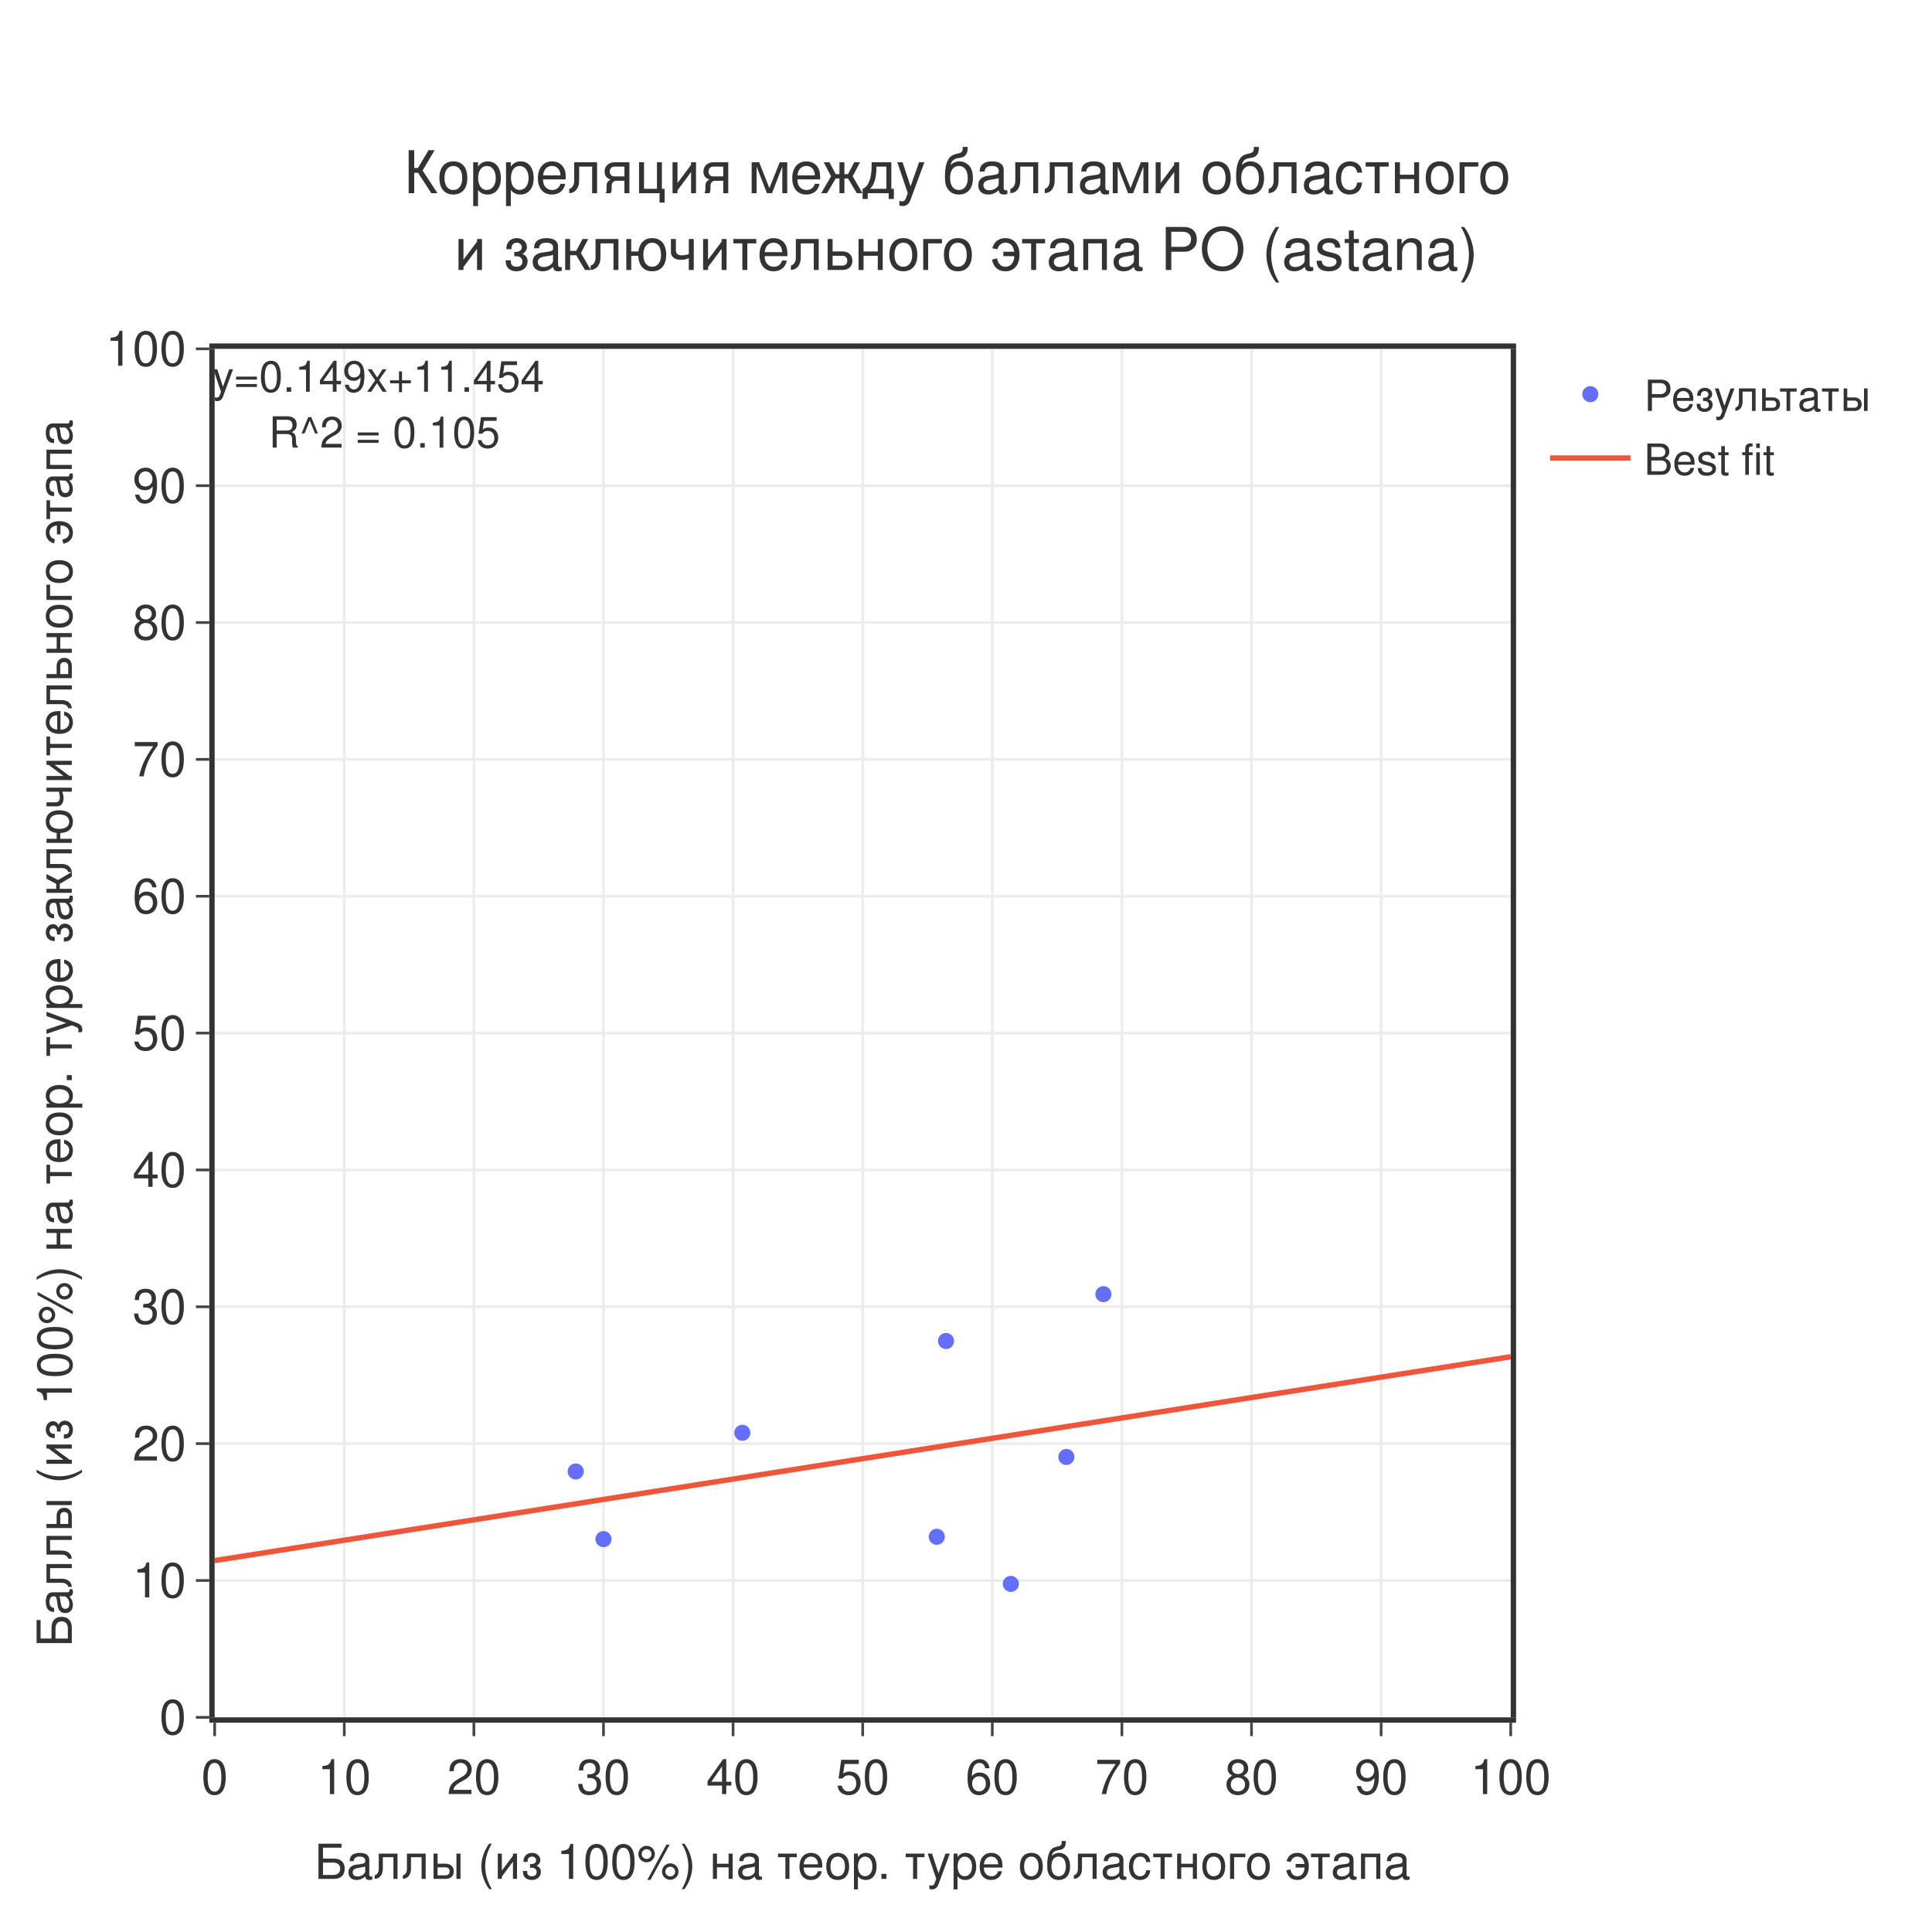
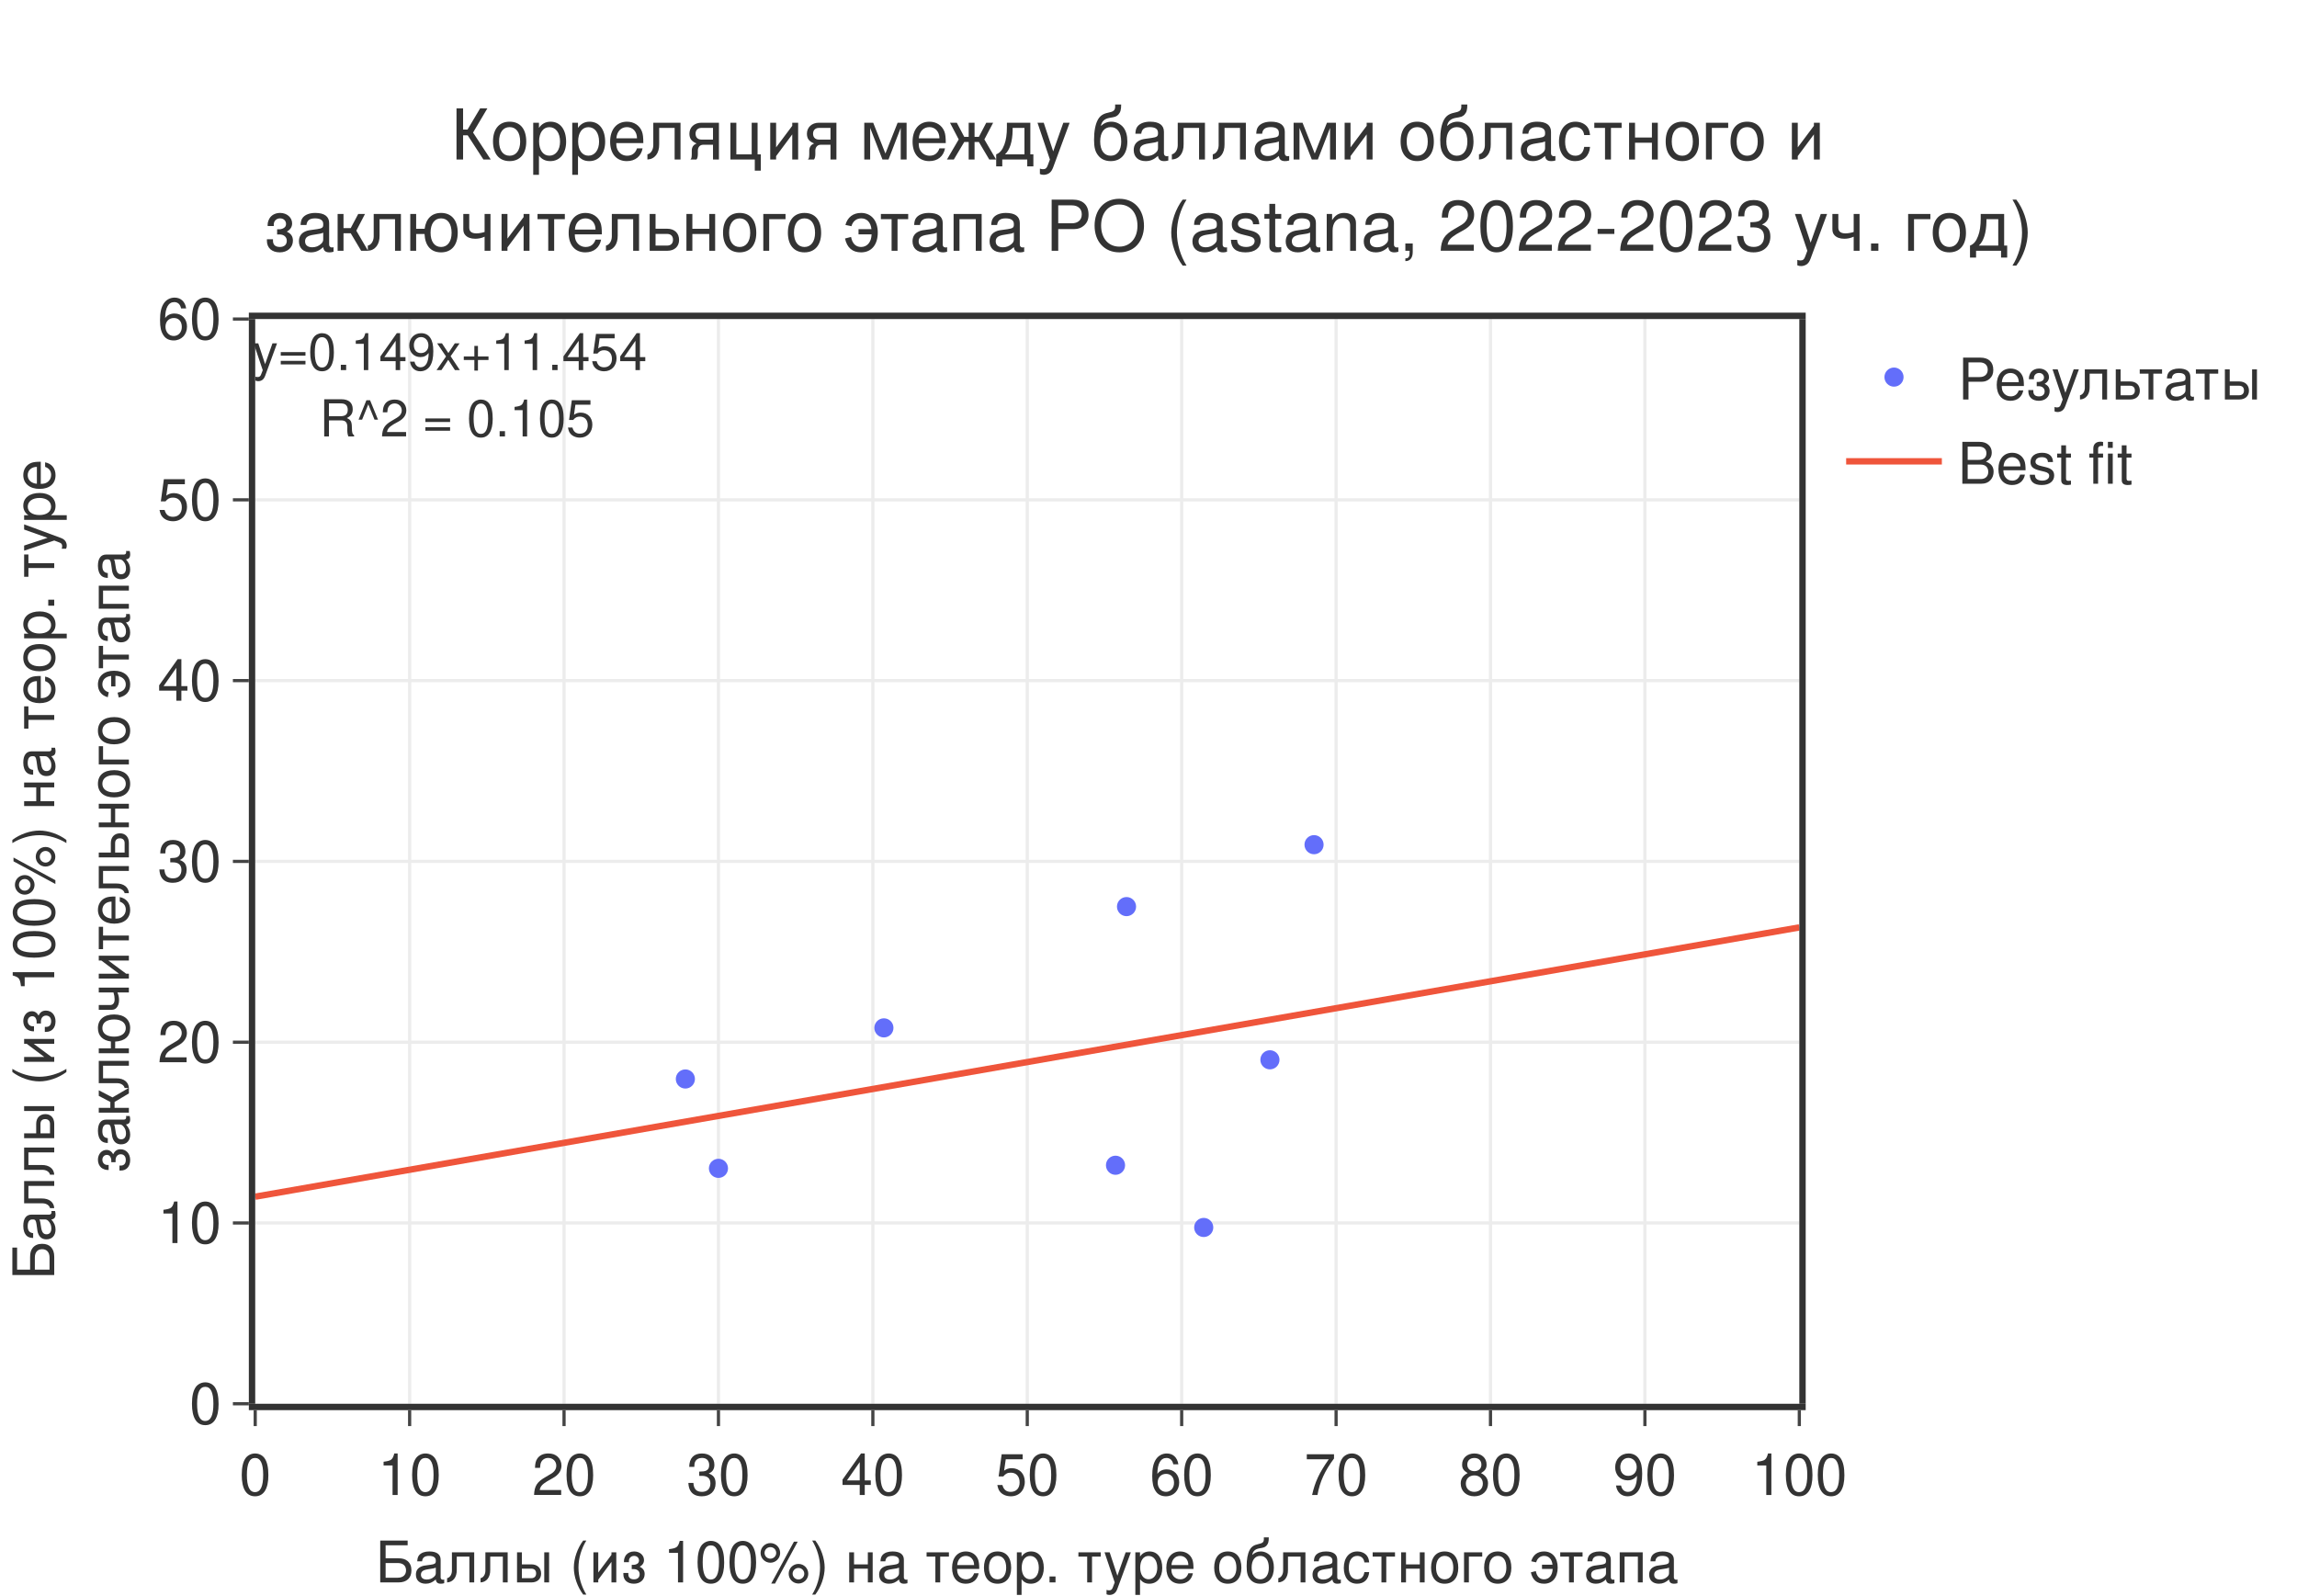
- <svg xmlns="http://www.w3.org/2000/svg" class="main-svg" width="720" height="720" style="" viewBox="0 0 720 720">
-   <rect x="0" y="0" width="720" height="720" style="fill: rgb(255, 255, 255); fill-opacity: 1;" />
-   <defs id="defs-717cbc">
+ <svg xmlns="http://www.w3.org/2000/svg" class="main-svg" width="720" height="500" style="" viewBox="0 0 720 500">
+   <rect x="0" y="0" width="720" height="500" style="fill: rgb(255, 255, 255); fill-opacity: 1;" />
+   <defs id="defs-59e367">
    <g class="clips">
-       <clipPath id="clip717cbcxyplot" class="plotclip">
-         <rect width="483" height="510" />
-       </clipPath>
-       <clipPath class="axesclip" id="clip717cbcx">
-         <rect x="80" y="0" width="483" height="720" />
-       </clipPath>
-       <clipPath class="axesclip" id="clip717cbcy">
-         <rect x="0" y="130" width="720" height="510" />
-       </clipPath>
-       <clipPath class="axesclip" id="clip717cbcxy">
-         <rect x="80" y="130" width="483" height="510" />
+       <clipPath id="clip59e367xyplot" class="plotclip">
+         <rect width="484" height="340" />
+       </clipPath>
+       <clipPath class="axesclip" id="clip59e367x">
+         <rect x="80" y="0" width="484" height="500" />
+       </clipPath>
+       <clipPath class="axesclip" id="clip59e367y">
+         <rect x="0" y="100" width="720" height="340" />
+       </clipPath>
+       <clipPath class="axesclip" id="clip59e367xy">
+         <rect x="80" y="100" width="484" height="340" />
      </clipPath>
    </g>
    <g class="gradients" />
    <g class="patterns" />
  </defs>
  <g class="bglayer" />
  <g class="layer-below">
    <g class="imagelayer" />
    <g class="shapelayer" />
  </g>
  <g class="cartesianlayer">
    <g class="subplot xy">
      <g class="layer-subplot">
        <g class="shapelayer" />
        <g class="imagelayer" />
      </g>
      <g class="minor-gridlayer">
        <g class="x" />
        <g class="y" />
      </g>
      <g class="gridlayer">
        <g class="x">
-           <path class="xgrid crisp" transform="translate(128.3,0)" d="M0,130v510" style="stroke: rgb(236, 236, 236); stroke-opacity: 1; stroke-width: 1px;" />
-           <path class="xgrid crisp" transform="translate(176.6,0)" d="M0,130v510" style="stroke: rgb(236, 236, 236); stroke-opacity: 1; stroke-width: 1px;" />
-           <path class="xgrid crisp" transform="translate(224.9,0)" d="M0,130v510" style="stroke: rgb(236, 236, 236); stroke-opacity: 1; stroke-width: 1px;" />
-           <path class="xgrid crisp" transform="translate(273.2,0)" d="M0,130v510" style="stroke: rgb(236, 236, 236); stroke-opacity: 1; stroke-width: 1px;" />
-           <path class="xgrid crisp" transform="translate(321.5,0)" d="M0,130v510" style="stroke: rgb(236, 236, 236); stroke-opacity: 1; stroke-width: 1px;" />
-           <path class="xgrid crisp" transform="translate(369.8,0)" d="M0,130v510" style="stroke: rgb(236, 236, 236); stroke-opacity: 1; stroke-width: 1px;" />
-           <path class="xgrid crisp" transform="translate(418.1,0)" d="M0,130v510" style="stroke: rgb(236, 236, 236); stroke-opacity: 1; stroke-width: 1px;" />
-           <path class="xgrid crisp" transform="translate(466.4,0)" d="M0,130v510" style="stroke: rgb(236, 236, 236); stroke-opacity: 1; stroke-width: 1px;" />
-           <path class="xgrid crisp" transform="translate(514.7,0)" d="M0,130v510" style="stroke: rgb(236, 236, 236); stroke-opacity: 1; stroke-width: 1px;" />
+           <path class="xgrid crisp" transform="translate(128.4,0)" d="M0,100v340" style="stroke: rgb(236, 236, 236); stroke-opacity: 1; stroke-width: 1px;" />
+           <path class="xgrid crisp" transform="translate(176.8,0)" d="M0,100v340" style="stroke: rgb(236, 236, 236); stroke-opacity: 1; stroke-width: 1px;" />
+           <path class="xgrid crisp" transform="translate(225.2,0)" d="M0,100v340" style="stroke: rgb(236, 236, 236); stroke-opacity: 1; stroke-width: 1px;" />
+           <path class="xgrid crisp" transform="translate(273.6,0)" d="M0,100v340" style="stroke: rgb(236, 236, 236); stroke-opacity: 1; stroke-width: 1px;" />
+           <path class="xgrid crisp" transform="translate(322,0)" d="M0,100v340" style="stroke: rgb(236, 236, 236); stroke-opacity: 1; stroke-width: 1px;" />
+           <path class="xgrid crisp" transform="translate(370.4,0)" d="M0,100v340" style="stroke: rgb(236, 236, 236); stroke-opacity: 1; stroke-width: 1px;" />
+           <path class="xgrid crisp" transform="translate(418.8,0)" d="M0,100v340" style="stroke: rgb(236, 236, 236); stroke-opacity: 1; stroke-width: 1px;" />
+           <path class="xgrid crisp" transform="translate(467.2,0)" d="M0,100v340" style="stroke: rgb(236, 236, 236); stroke-opacity: 1; stroke-width: 1px;" />
+           <path class="xgrid crisp" transform="translate(515.6,0)" d="M0,100v340" style="stroke: rgb(236, 236, 236); stroke-opacity: 1; stroke-width: 1px;" />
        </g>
        <g class="y">
-           <path class="ygrid crisp" transform="translate(0,589)" d="M80,0h483" style="stroke: rgb(236, 236, 236); stroke-opacity: 1; stroke-width: 1px;" />
-           <path class="ygrid crisp" transform="translate(0,538)" d="M80,0h483" style="stroke: rgb(236, 236, 236); stroke-opacity: 1; stroke-width: 1px;" />
-           <path class="ygrid crisp" transform="translate(0,487)" d="M80,0h483" style="stroke: rgb(236, 236, 236); stroke-opacity: 1; stroke-width: 1px;" />
-           <path class="ygrid crisp" transform="translate(0,436)" d="M80,0h483" style="stroke: rgb(236, 236, 236); stroke-opacity: 1; stroke-width: 1px;" />
-           <path class="ygrid crisp" transform="translate(0,385)" d="M80,0h483" style="stroke: rgb(236, 236, 236); stroke-opacity: 1; stroke-width: 1px;" />
-           <path class="ygrid crisp" transform="translate(0,334)" d="M80,0h483" style="stroke: rgb(236, 236, 236); stroke-opacity: 1; stroke-width: 1px;" />
-           <path class="ygrid crisp" transform="translate(0,283)" d="M80,0h483" style="stroke: rgb(236, 236, 236); stroke-opacity: 1; stroke-width: 1px;" />
-           <path class="ygrid crisp" transform="translate(0,232)" d="M80,0h483" style="stroke: rgb(236, 236, 236); stroke-opacity: 1; stroke-width: 1px;" />
-           <path class="ygrid crisp" transform="translate(0,181)" d="M80,0h483" style="stroke: rgb(236, 236, 236); stroke-opacity: 1; stroke-width: 1px;" />
+           <path class="ygrid crisp" transform="translate(0,383.33)" d="M80,0h484" style="stroke: rgb(236, 236, 236); stroke-opacity: 1; stroke-width: 1px;" />
+           <path class="ygrid crisp" transform="translate(0,326.67)" d="M80,0h484" style="stroke: rgb(236, 236, 236); stroke-opacity: 1; stroke-width: 1px;" />
+           <path class="ygrid crisp" transform="translate(0,270)" d="M80,0h484" style="stroke: rgb(236, 236, 236); stroke-opacity: 1; stroke-width: 1px;" />
+           <path class="ygrid crisp" transform="translate(0,213.33)" d="M80,0h484" style="stroke: rgb(236, 236, 236); stroke-opacity: 1; stroke-width: 1px;" />
+           <path class="ygrid crisp" transform="translate(0,156.67)" d="M80,0h484" style="stroke: rgb(236, 236, 236); stroke-opacity: 1; stroke-width: 1px;" />
        </g>
      </g>
      <g class="zerolinelayer" />
      <path class="xlines-below" />
      <path class="ylines-below" />
      <g class="overlines-below" />
      <g class="xaxislayer-below" />
      <g class="yaxislayer-below" />
      <g class="overaxes-below" />
-       <g class="plot" transform="translate(80,130)" clip-path="url(#clip717cbcxyplot)">
+       <g class="plot" transform="translate(80,100)" clip-path="url(#clip59e367xyplot)">
        <g class="scatterlayer mlayer">
-           <g class="trace scatter trace15d99f" style="stroke-miterlimit: 2; opacity: 1;">
+           <g class="trace scatter trace58611f" style="stroke-miterlimit: 2; opacity: 1;">
            <g class="fills" />
            <g class="errorbars" />
            <g class="lines" />
            <g class="points">
-               <path class="point" transform="translate(331.2,352.29)" d="M3,0A3,3 0 1,1 0,-3A3,3 0 0,1 3,0Z" style="opacity: 1; stroke-width: 0px; fill: rgb(99, 110, 250); fill-opacity: 1;" />
-               <path class="point" transform="translate(317.4,412.97)" d="M3,0A3,3 0 1,1 0,-3A3,3 0 0,1 3,0Z" style="opacity: 1; stroke-width: 0px; fill: rgb(99, 110, 250); fill-opacity: 1;" />
-               <path class="point" transform="translate(134.55,418.38)" d="M3,0A3,3 0 1,1 0,-3A3,3 0 0,1 3,0Z" style="opacity: 1; stroke-width: 0px; fill: rgb(99, 110, 250); fill-opacity: 1;" />
-               <path class="point" transform="translate(144.9,443.59)" d="M3,0A3,3 0 1,1 0,-3A3,3 0 0,1 3,0Z" style="opacity: 1; stroke-width: 0px; fill: rgb(99, 110, 250); fill-opacity: 1;" />
-               <path class="point" transform="translate(196.65,403.96)" d="M3,0A3,3 0 1,1 0,-3A3,3 0 0,1 3,0Z" style="opacity: 1; stroke-width: 0px; fill: rgb(99, 110, 250); fill-opacity: 1;" />
-               <path class="point" transform="translate(272.55,369.76)" d="M3,0A3,3 0 1,1 0,-3A3,3 0 0,1 3,0Z" style="opacity: 1; stroke-width: 0px; fill: rgb(99, 110, 250); fill-opacity: 1;" />
-               <path class="point" transform="translate(269.1,442.71)" d="M3,0A3,3 0 1,1 0,-3A3,3 0 0,1 3,0Z" style="opacity: 1; stroke-width: 0px; fill: rgb(99, 110, 250); fill-opacity: 1;" />
-               <path class="point" transform="translate(296.7,460.27)" d="M3,0A3,3 0 1,1 0,-3A3,3 0 0,1 3,0Z" style="opacity: 1; stroke-width: 0px; fill: rgb(99, 110, 250); fill-opacity: 1;" />
+               <path class="point" transform="translate(331.89,164.76)" d="M3,0A3,3 0 1,1 0,-3A3,3 0 0,1 3,0Z" style="opacity: 1; stroke-width: 0px; fill: rgb(99, 110, 250); fill-opacity: 1;" />
+               <path class="point" transform="translate(318.06,232.19)" d="M3,0A3,3 0 1,1 0,-3A3,3 0 0,1 3,0Z" style="opacity: 1; stroke-width: 0px; fill: rgb(99, 110, 250); fill-opacity: 1;" />
+               <path class="point" transform="translate(134.83,238.2)" d="M3,0A3,3 0 1,1 0,-3A3,3 0 0,1 3,0Z" style="opacity: 1; stroke-width: 0px; fill: rgb(99, 110, 250); fill-opacity: 1;" />
+               <path class="point" transform="translate(145.2,266.21)" d="M3,0A3,3 0 1,1 0,-3A3,3 0 0,1 3,0Z" style="opacity: 1; stroke-width: 0px; fill: rgb(99, 110, 250); fill-opacity: 1;" />
+               <path class="point" transform="translate(197.06,222.18)" d="M3,0A3,3 0 1,1 0,-3A3,3 0 0,1 3,0Z" style="opacity: 1; stroke-width: 0px; fill: rgb(99, 110, 250); fill-opacity: 1;" />
+               <path class="point" transform="translate(273.11,184.17)" d="M3,0A3,3 0 1,1 0,-3A3,3 0 0,1 3,0Z" style="opacity: 1; stroke-width: 0px; fill: rgb(99, 110, 250); fill-opacity: 1;" />
+               <path class="point" transform="translate(269.66,265.24)" d="M3,0A3,3 0 1,1 0,-3A3,3 0 0,1 3,0Z" style="opacity: 1; stroke-width: 0px; fill: rgb(99, 110, 250); fill-opacity: 1;" />
+               <path class="point" transform="translate(297.31,284.74)" d="M3,0A3,3 0 1,1 0,-3A3,3 0 0,1 3,0Z" style="opacity: 1; stroke-width: 0px; fill: rgb(99, 110, 250); fill-opacity: 1;" />
            </g>
            <g class="text" />
          </g>
-           <g class="trace scatter trace90c20d" style="stroke-miterlimit: 2; opacity: 1;">
+           <g class="trace scatter tracec0d199" style="stroke-miterlimit: 2; opacity: 1;">
            <g class="fills" />
            <g class="errorbars" />
            <g class="lines">
-               <path class="js-line" d="M0,451.58L483,375.62" style="vector-effect: non-scaling-stroke; fill: none; stroke: rgb(239, 85, 59); stroke-opacity: 1; stroke-width: 2px; opacity: 1;" />
+               <path class="js-line" d="M0,275.09L484,190.69" style="vector-effect: non-scaling-stroke; fill: none; stroke: rgb(239, 85, 59); stroke-opacity: 1; stroke-width: 2px; opacity: 1;" />
            </g>
            <g class="points" />
            <g class="text" />
          </g>
        </g>
      </g>
      <g class="overplot" />
-       <path class="xlines-above crisp" d="M78,641H565M78,129H565" style="fill: none; stroke-width: 2px; stroke: rgb(51, 51, 51); stroke-opacity: 1;" />
-       <path class="ylines-above crisp" d="M79,130V640M564,130V640" style="fill: none; stroke-width: 2px; stroke: rgb(51, 51, 51); stroke-opacity: 1;" />
+       <path class="xlines-above crisp" d="M78,441H566M78,99H566" style="fill: none; stroke-width: 2px; stroke: rgb(51, 51, 51); stroke-opacity: 1;" />
+       <path class="ylines-above crisp" d="M79,100V440M565,100V440" style="fill: none; stroke-width: 2px; stroke: rgb(51, 51, 51); stroke-opacity: 1;" />
      <g class="overlines-above" />
      <g class="xaxislayer-above">
-         <path class="xtick ticks crisp" d="M0,642v5" transform="translate(80,0)" style="stroke: rgb(68, 68, 68); stroke-opacity: 1; stroke-width: 1px;" />
-         <path class="xtick ticks crisp" d="M0,642v5" transform="translate(128.3,0)" style="stroke: rgb(68, 68, 68); stroke-opacity: 1; stroke-width: 1px;" />
-         <path class="xtick ticks crisp" d="M0,642v5" transform="translate(176.6,0)" style="stroke: rgb(68, 68, 68); stroke-opacity: 1; stroke-width: 1px;" />
-         <path class="xtick ticks crisp" d="M0,642v5" transform="translate(224.9,0)" style="stroke: rgb(68, 68, 68); stroke-opacity: 1; stroke-width: 1px;" />
-         <path class="xtick ticks crisp" d="M0,642v5" transform="translate(273.2,0)" style="stroke: rgb(68, 68, 68); stroke-opacity: 1; stroke-width: 1px;" />
-         <path class="xtick ticks crisp" d="M0,642v5" transform="translate(321.5,0)" style="stroke: rgb(68, 68, 68); stroke-opacity: 1; stroke-width: 1px;" />
-         <path class="xtick ticks crisp" d="M0,642v5" transform="translate(369.8,0)" style="stroke: rgb(68, 68, 68); stroke-opacity: 1; stroke-width: 1px;" />
-         <path class="xtick ticks crisp" d="M0,642v5" transform="translate(418.1,0)" style="stroke: rgb(68, 68, 68); stroke-opacity: 1; stroke-width: 1px;" />
-         <path class="xtick ticks crisp" d="M0,642v5" transform="translate(466.4,0)" style="stroke: rgb(68, 68, 68); stroke-opacity: 1; stroke-width: 1px;" />
-         <path class="xtick ticks crisp" d="M0,642v5" transform="translate(514.7,0)" style="stroke: rgb(68, 68, 68); stroke-opacity: 1; stroke-width: 1px;" />
-         <path class="xtick ticks crisp" d="M0,642v5" transform="translate(563,0)" style="stroke: rgb(68, 68, 68); stroke-opacity: 1; stroke-width: 1px;" />
-         <g class="xtick">
-           <text text-anchor="middle" x="0" y="668.6" transform="translate(80,0)" style="font-family: Helvetica; font-size: 18px; fill: rgb(51, 51, 51); fill-opacity: 1; white-space: pre; opacity: 1;">0</text>
-         </g>
-         <g class="xtick">
-           <text text-anchor="middle" x="0" y="668.6" style="font-family: Helvetica; font-size: 18px; fill: rgb(51, 51, 51); fill-opacity: 1; white-space: pre; opacity: 1;" transform="translate(128.3,0)">10</text>
-         </g>
-         <g class="xtick">
-           <text text-anchor="middle" x="0" y="668.6" style="font-family: Helvetica; font-size: 18px; fill: rgb(51, 51, 51); fill-opacity: 1; white-space: pre; opacity: 1;" transform="translate(176.6,0)">20</text>
-         </g>
-         <g class="xtick">
-           <text text-anchor="middle" x="0" y="668.6" style="font-family: Helvetica; font-size: 18px; fill: rgb(51, 51, 51); fill-opacity: 1; white-space: pre; opacity: 1;" transform="translate(224.9,0)">30</text>
-         </g>
-         <g class="xtick">
-           <text text-anchor="middle" x="0" y="668.6" style="font-family: Helvetica; font-size: 18px; fill: rgb(51, 51, 51); fill-opacity: 1; white-space: pre; opacity: 1;" transform="translate(273.2,0)">40</text>
-         </g>
-         <g class="xtick">
-           <text text-anchor="middle" x="0" y="668.6" style="font-family: Helvetica; font-size: 18px; fill: rgb(51, 51, 51); fill-opacity: 1; white-space: pre; opacity: 1;" transform="translate(321.5,0)">50</text>
-         </g>
-         <g class="xtick">
-           <text text-anchor="middle" x="0" y="668.6" style="font-family: Helvetica; font-size: 18px; fill: rgb(51, 51, 51); fill-opacity: 1; white-space: pre; opacity: 1;" transform="translate(369.8,0)">60</text>
-         </g>
-         <g class="xtick">
-           <text text-anchor="middle" x="0" y="668.6" style="font-family: Helvetica; font-size: 18px; fill: rgb(51, 51, 51); fill-opacity: 1; white-space: pre; opacity: 1;" transform="translate(418.1,0)">70</text>
-         </g>
-         <g class="xtick">
-           <text text-anchor="middle" x="0" y="668.6" style="font-family: Helvetica; font-size: 18px; fill: rgb(51, 51, 51); fill-opacity: 1; white-space: pre; opacity: 1;" transform="translate(466.4,0)">80</text>
-         </g>
-         <g class="xtick">
-           <text text-anchor="middle" x="0" y="668.6" style="font-family: Helvetica; font-size: 18px; fill: rgb(51, 51, 51); fill-opacity: 1; white-space: pre; opacity: 1;" transform="translate(514.7,0)">90</text>
-         </g>
-         <g class="xtick">
-           <text text-anchor="middle" x="0" y="668.6" style="font-family: Helvetica; font-size: 18px; fill: rgb(51, 51, 51); fill-opacity: 1; white-space: pre; opacity: 1;" transform="translate(563,0)">100</text>
+         <path class="xtick ticks crisp" d="M0,442v5" transform="translate(80,0)" style="stroke: rgb(68, 68, 68); stroke-opacity: 1; stroke-width: 1px;" />
+         <path class="xtick ticks crisp" d="M0,442v5" transform="translate(128.4,0)" style="stroke: rgb(68, 68, 68); stroke-opacity: 1; stroke-width: 1px;" />
+         <path class="xtick ticks crisp" d="M0,442v5" transform="translate(176.8,0)" style="stroke: rgb(68, 68, 68); stroke-opacity: 1; stroke-width: 1px;" />
+         <path class="xtick ticks crisp" d="M0,442v5" transform="translate(225.2,0)" style="stroke: rgb(68, 68, 68); stroke-opacity: 1; stroke-width: 1px;" />
+         <path class="xtick ticks crisp" d="M0,442v5" transform="translate(273.6,0)" style="stroke: rgb(68, 68, 68); stroke-opacity: 1; stroke-width: 1px;" />
+         <path class="xtick ticks crisp" d="M0,442v5" transform="translate(322,0)" style="stroke: rgb(68, 68, 68); stroke-opacity: 1; stroke-width: 1px;" />
+         <path class="xtick ticks crisp" d="M0,442v5" transform="translate(370.4,0)" style="stroke: rgb(68, 68, 68); stroke-opacity: 1; stroke-width: 1px;" />
+         <path class="xtick ticks crisp" d="M0,442v5" transform="translate(418.8,0)" style="stroke: rgb(68, 68, 68); stroke-opacity: 1; stroke-width: 1px;" />
+         <path class="xtick ticks crisp" d="M0,442v5" transform="translate(467.2,0)" style="stroke: rgb(68, 68, 68); stroke-opacity: 1; stroke-width: 1px;" />
+         <path class="xtick ticks crisp" d="M0,442v5" transform="translate(515.6,0)" style="stroke: rgb(68, 68, 68); stroke-opacity: 1; stroke-width: 1px;" />
+         <path class="xtick ticks crisp" d="M0,442v5" transform="translate(564,0)" style="stroke: rgb(68, 68, 68); stroke-opacity: 1; stroke-width: 1px;" />
+         <g class="xtick">
+           <text text-anchor="middle" x="0" y="468.6" transform="translate(80,0)" style="font-family: Helvetica; font-size: 18px; fill: rgb(51, 51, 51); fill-opacity: 1; white-space: pre; opacity: 1;">0</text>
+         </g>
+         <g class="xtick">
+           <text text-anchor="middle" x="0" y="468.6" style="font-family: Helvetica; font-size: 18px; fill: rgb(51, 51, 51); fill-opacity: 1; white-space: pre; opacity: 1;" transform="translate(128.4,0)">10</text>
+         </g>
+         <g class="xtick">
+           <text text-anchor="middle" x="0" y="468.6" style="font-family: Helvetica; font-size: 18px; fill: rgb(51, 51, 51); fill-opacity: 1; white-space: pre; opacity: 1;" transform="translate(176.8,0)">20</text>
+         </g>
+         <g class="xtick">
+           <text text-anchor="middle" x="0" y="468.6" style="font-family: Helvetica; font-size: 18px; fill: rgb(51, 51, 51); fill-opacity: 1; white-space: pre; opacity: 1;" transform="translate(225.2,0)">30</text>
+         </g>
+         <g class="xtick">
+           <text text-anchor="middle" x="0" y="468.6" style="font-family: Helvetica; font-size: 18px; fill: rgb(51, 51, 51); fill-opacity: 1; white-space: pre; opacity: 1;" transform="translate(273.6,0)">40</text>
+         </g>
+         <g class="xtick">
+           <text text-anchor="middle" x="0" y="468.6" style="font-family: Helvetica; font-size: 18px; fill: rgb(51, 51, 51); fill-opacity: 1; white-space: pre; opacity: 1;" transform="translate(322,0)">50</text>
+         </g>
+         <g class="xtick">
+           <text text-anchor="middle" x="0" y="468.6" style="font-family: Helvetica; font-size: 18px; fill: rgb(51, 51, 51); fill-opacity: 1; white-space: pre; opacity: 1;" transform="translate(370.4,0)">60</text>
+         </g>
+         <g class="xtick">
+           <text text-anchor="middle" x="0" y="468.6" style="font-family: Helvetica; font-size: 18px; fill: rgb(51, 51, 51); fill-opacity: 1; white-space: pre; opacity: 1;" transform="translate(418.8,0)">70</text>
+         </g>
+         <g class="xtick">
+           <text text-anchor="middle" x="0" y="468.6" style="font-family: Helvetica; font-size: 18px; fill: rgb(51, 51, 51); fill-opacity: 1; white-space: pre; opacity: 1;" transform="translate(467.2,0)">80</text>
+         </g>
+         <g class="xtick">
+           <text text-anchor="middle" x="0" y="468.6" style="font-family: Helvetica; font-size: 18px; fill: rgb(51, 51, 51); fill-opacity: 1; white-space: pre; opacity: 1;" transform="translate(515.6,0)">90</text>
+         </g>
+         <g class="xtick">
+           <text text-anchor="middle" x="0" y="468.6" style="font-family: Helvetica; font-size: 18px; fill: rgb(51, 51, 51); fill-opacity: 1; white-space: pre; opacity: 1;" transform="translate(564,0)">100</text>
        </g>
      </g>
      <g class="yaxislayer-above">
-         <path class="ytick ticks crisp" d="M78,0h-5" transform="translate(0,640)" style="stroke: rgb(68, 68, 68); stroke-opacity: 1; stroke-width: 1px;" />
-         <path class="ytick ticks crisp" d="M78,0h-5" transform="translate(0,589)" style="stroke: rgb(68, 68, 68); stroke-opacity: 1; stroke-width: 1px;" />
-         <path class="ytick ticks crisp" d="M78,0h-5" transform="translate(0,538)" style="stroke: rgb(68, 68, 68); stroke-opacity: 1; stroke-width: 1px;" />
-         <path class="ytick ticks crisp" d="M78,0h-5" transform="translate(0,487)" style="stroke: rgb(68, 68, 68); stroke-opacity: 1; stroke-width: 1px;" />
-         <path class="ytick ticks crisp" d="M78,0h-5" transform="translate(0,436)" style="stroke: rgb(68, 68, 68); stroke-opacity: 1; stroke-width: 1px;" />
-         <path class="ytick ticks crisp" d="M78,0h-5" transform="translate(0,385)" style="stroke: rgb(68, 68, 68); stroke-opacity: 1; stroke-width: 1px;" />
-         <path class="ytick ticks crisp" d="M78,0h-5" transform="translate(0,334)" style="stroke: rgb(68, 68, 68); stroke-opacity: 1; stroke-width: 1px;" />
-         <path class="ytick ticks crisp" d="M78,0h-5" transform="translate(0,283)" style="stroke: rgb(68, 68, 68); stroke-opacity: 1; stroke-width: 1px;" />
-         <path class="ytick ticks crisp" d="M78,0h-5" transform="translate(0,232)" style="stroke: rgb(68, 68, 68); stroke-opacity: 1; stroke-width: 1px;" />
-         <path class="ytick ticks crisp" d="M78,0h-5" transform="translate(0,181)" style="stroke: rgb(68, 68, 68); stroke-opacity: 1; stroke-width: 1px;" />
-         <path class="ytick ticks crisp" d="M78,0h-5" transform="translate(0,130)" style="stroke: rgb(68, 68, 68); stroke-opacity: 1; stroke-width: 1px;" />
-         <g class="ytick">
-           <text text-anchor="end" x="69.4" y="6.3" transform="translate(0,640)" style="font-family: Helvetica; font-size: 18px; fill: rgb(51, 51, 51); fill-opacity: 1; white-space: pre; opacity: 1;">0</text>
-         </g>
-         <g class="ytick">
-           <text text-anchor="end" x="69.4" y="6.3" style="font-family: Helvetica; font-size: 18px; fill: rgb(51, 51, 51); fill-opacity: 1; white-space: pre; opacity: 1;" transform="translate(0,589)">10</text>
-         </g>
-         <g class="ytick">
-           <text text-anchor="end" x="69.4" y="6.3" style="font-family: Helvetica; font-size: 18px; fill: rgb(51, 51, 51); fill-opacity: 1; white-space: pre; opacity: 1;" transform="translate(0,538)">20</text>
-         </g>
-         <g class="ytick">
-           <text text-anchor="end" x="69.4" y="6.3" style="font-family: Helvetica; font-size: 18px; fill: rgb(51, 51, 51); fill-opacity: 1; white-space: pre; opacity: 1;" transform="translate(0,487)">30</text>
-         </g>
-         <g class="ytick">
-           <text text-anchor="end" x="69.4" y="6.3" style="font-family: Helvetica; font-size: 18px; fill: rgb(51, 51, 51); fill-opacity: 1; white-space: pre; opacity: 1;" transform="translate(0,436)">40</text>
-         </g>
-         <g class="ytick">
-           <text text-anchor="end" x="69.4" y="6.3" style="font-family: Helvetica; font-size: 18px; fill: rgb(51, 51, 51); fill-opacity: 1; white-space: pre; opacity: 1;" transform="translate(0,385)">50</text>
-         </g>
-         <g class="ytick">
-           <text text-anchor="end" x="69.4" y="6.3" style="font-family: Helvetica; font-size: 18px; fill: rgb(51, 51, 51); fill-opacity: 1; white-space: pre; opacity: 1;" transform="translate(0,334)">60</text>
-         </g>
-         <g class="ytick">
-           <text text-anchor="end" x="69.4" y="6.3" style="font-family: Helvetica; font-size: 18px; fill: rgb(51, 51, 51); fill-opacity: 1; white-space: pre; opacity: 1;" transform="translate(0,283)">70</text>
-         </g>
-         <g class="ytick">
-           <text text-anchor="end" x="69.4" y="6.3" style="font-family: Helvetica; font-size: 18px; fill: rgb(51, 51, 51); fill-opacity: 1; white-space: pre; opacity: 1;" transform="translate(0,232)">80</text>
-         </g>
-         <g class="ytick">
-           <text text-anchor="end" x="69.4" y="6.3" style="font-family: Helvetica; font-size: 18px; fill: rgb(51, 51, 51); fill-opacity: 1; white-space: pre; opacity: 1;" transform="translate(0,181)">90</text>
-         </g>
-         <g class="ytick">
-           <text text-anchor="end" x="69.4" y="6.3" style="font-family: Helvetica; font-size: 18px; fill: rgb(51, 51, 51); fill-opacity: 1; white-space: pre; opacity: 1;" transform="translate(0,130)">100</text>
+         <path class="ytick ticks crisp" d="M78,0h-5" transform="translate(0,440)" style="stroke: rgb(68, 68, 68); stroke-opacity: 1; stroke-width: 1px;" />
+         <path class="ytick ticks crisp" d="M78,0h-5" transform="translate(0,383.33)" style="stroke: rgb(68, 68, 68); stroke-opacity: 1; stroke-width: 1px;" />
+         <path class="ytick ticks crisp" d="M78,0h-5" transform="translate(0,326.67)" style="stroke: rgb(68, 68, 68); stroke-opacity: 1; stroke-width: 1px;" />
+         <path class="ytick ticks crisp" d="M78,0h-5" transform="translate(0,270)" style="stroke: rgb(68, 68, 68); stroke-opacity: 1; stroke-width: 1px;" />
+         <path class="ytick ticks crisp" d="M78,0h-5" transform="translate(0,213.33)" style="stroke: rgb(68, 68, 68); stroke-opacity: 1; stroke-width: 1px;" />
+         <path class="ytick ticks crisp" d="M78,0h-5" transform="translate(0,156.67)" style="stroke: rgb(68, 68, 68); stroke-opacity: 1; stroke-width: 1px;" />
+         <path class="ytick ticks crisp" d="M78,0h-5" transform="translate(0,100)" style="stroke: rgb(68, 68, 68); stroke-opacity: 1; stroke-width: 1px;" />
+         <g class="ytick">
+           <text text-anchor="end" x="69.4" y="6.3" transform="translate(0,440)" style="font-family: Helvetica; font-size: 18px; fill: rgb(51, 51, 51); fill-opacity: 1; white-space: pre; opacity: 1;">0</text>
+         </g>
+         <g class="ytick">
+           <text text-anchor="end" x="69.4" y="6.3" style="font-family: Helvetica; font-size: 18px; fill: rgb(51, 51, 51); fill-opacity: 1; white-space: pre; opacity: 1;" transform="translate(0,383.33)">10</text>
+         </g>
+         <g class="ytick">
+           <text text-anchor="end" x="69.4" y="6.3" style="font-family: Helvetica; font-size: 18px; fill: rgb(51, 51, 51); fill-opacity: 1; white-space: pre; opacity: 1;" transform="translate(0,326.67)">20</text>
+         </g>
+         <g class="ytick">
+           <text text-anchor="end" x="69.4" y="6.3" style="font-family: Helvetica; font-size: 18px; fill: rgb(51, 51, 51); fill-opacity: 1; white-space: pre; opacity: 1;" transform="translate(0,270)">30</text>
+         </g>
+         <g class="ytick">
+           <text text-anchor="end" x="69.4" y="6.3" style="font-family: Helvetica; font-size: 18px; fill: rgb(51, 51, 51); fill-opacity: 1; white-space: pre; opacity: 1;" transform="translate(0,213.33)">40</text>
+         </g>
+         <g class="ytick">
+           <text text-anchor="end" x="69.4" y="6.3" style="font-family: Helvetica; font-size: 18px; fill: rgb(51, 51, 51); fill-opacity: 1; white-space: pre; opacity: 1;" transform="translate(0,156.67)">50</text>
+         </g>
+         <g class="ytick">
+           <text text-anchor="end" x="69.4" y="6.3" style="font-family: Helvetica; font-size: 18px; fill: rgb(51, 51, 51); fill-opacity: 1; white-space: pre; opacity: 1;" transform="translate(0,100)">60</text>
        </g>
      </g>
      <g class="overaxes-above" />
    </g>
  </g>
  <g class="polarlayer" />
  <g class="smithlayer" />
  <g class="ternarylayer" />
  <g class="geolayer" />
  <g class="funnelarealayer" />
  <g class="pielayer" />
  <g class="iciclelayer" />
  <g class="treemaplayer" />
  <g class="sunburstlayer" />
  <g class="glimages" />
-   <defs id="topdefs-717cbc">
+   <defs id="topdefs-59e367">
    <g class="clips" />
-     <clipPath id="legend717cbc">
-       <rect width="135" height="58" x="0" y="0" />
+     <clipPath id="legend59e367">
+       <rect width="146" height="63" x="0" y="0" />
    </clipPath>
  </defs>
  <g class="layer-above">
    <g class="imagelayer" />
    <g class="shapelayer" />
  </g>
  <g class="infolayer">
-     <g class="legend" pointer-events="all" transform="translate(572.66,130)">
-       <rect class="bg" shape-rendering="crispEdges" width="135" height="58" x="0" y="0" style="stroke: rgb(68, 68, 68); stroke-opacity: 1; fill: rgb(255, 255, 255); fill-opacity: 1; stroke-width: 0px;" />
-       <g class="scrollbox" transform="" clip-path="url(#legend717cbc)">
+     <g class="legend" pointer-events="all" transform="translate(573.68,100)">
+       <rect class="bg" shape-rendering="crispEdges" width="146" height="63" x="0" y="0" style="stroke: rgb(68, 68, 68); stroke-opacity: 1; fill: rgb(255, 255, 255); fill-opacity: 1; stroke-width: 0px;" />
+       <g class="scrollbox" transform="" clip-path="url(#legend59e367)">
        <g class="groups">
-           <g class="traces" transform="translate(0,16.9)" style="opacity: 1;">
-             <text class="legendtext" text-anchor="start" x="40" y="6.24" style="font-family: Helvetica; font-size: 16px; fill: rgb(51, 51, 51); fill-opacity: 1; white-space: pre;">Результаты</text>
+           <g class="traces" transform="translate(0,18.2)" style="opacity: 1;">
+             <text class="legendtext" text-anchor="start" x="40" y="7.02" style="font-family: Helvetica; font-size: 18px; fill: rgb(51, 51, 51); fill-opacity: 1; white-space: pre;">Результаты</text>
            <g class="layers" style="opacity: 1;">
              <g class="legendfill" />
              <g class="legendlines" />
              <g class="legendsymbols">
                <g class="legendpoints">
                  <path class="scatterpts" transform="translate(20,0)" d="M3,0A3,3 0 1,1 0,-3A3,3 0 0,1 3,0Z" style="opacity: 1; stroke-width: 0px; fill: rgb(99, 110, 250); fill-opacity: 1;" />
                </g>
              </g>
            </g>
-             <rect class="legendtoggle" x="0" y="-11.9" width="129.203" height="23.8" style="fill: rgb(0, 0, 0); fill-opacity: 0;" />
-           </g>
-           <g class="traces" transform="translate(0,40.7)" style="opacity: 1;">
-             <text class="legendtext" text-anchor="start" x="40" y="6.24" style="font-family: Helvetica; font-size: 16px; fill: rgb(51, 51, 51); fill-opacity: 1; white-space: pre;">Best fit</text>
+             <rect class="legendtoggle" x="0" y="-13.2" width="140.359" height="26.4" style="fill: rgb(0, 0, 0); fill-opacity: 0;" />
+           </g>
+           <g class="traces" transform="translate(0,44.6)" style="opacity: 1;">
+             <text class="legendtext" text-anchor="start" x="40" y="7.02" style="font-family: Helvetica; font-size: 18px; fill: rgb(51, 51, 51); fill-opacity: 1; white-space: pre;">Best fit</text>
            <g class="layers" style="opacity: 1;">
              <g class="legendfill" />
              <g class="legendlines">
                <path class="js-line" d="M5,0h30" style="fill: none; stroke: rgb(239, 85, 59); stroke-opacity: 1; stroke-width: 2px;" />
              </g>
              <g class="legendsymbols">
                <g class="legendpoints" />
              </g>
            </g>
-             <rect class="legendtoggle" x="0" y="-11.9" width="129.203" height="23.8" style="fill: rgb(0, 0, 0); fill-opacity: 0;" />
+             <rect class="legendtoggle" x="0" y="-13.2" width="140.359" height="26.4" style="fill: rgb(0, 0, 0); fill-opacity: 0;" />
          </g>
        </g>
      </g>
      <rect class="scrollbar" rx="20" ry="3" width="0" height="0" x="0" y="0" style="fill: rgb(128, 139, 164); fill-opacity: 1;" />
    </g>
    <g class="g-gtitle">
-       <text class="gtitle" x="360" y="72" text-anchor="middle" dy="0.7em" style="font-family: Helvetica; font-size: 22px; fill: rgb(51, 51, 51); opacity: 1; font-weight: normal; white-space: pre;">
-         <tspan class="line" dy="0em" x="360" y="72">Корреляция между баллами областного</tspan>
-         <tspan class="line" dy="1.3em" x="360" y="72">и заключительного этапа РО (astana)</tspan>
+       <text class="gtitle" x="360" y="50" text-anchor="middle" dy="0.7em" style="font-family: Helvetica; font-size: 22px; fill: rgb(51, 51, 51); opacity: 1; font-weight: normal; white-space: pre;">
+         <tspan class="line" dy="0em" x="360" y="50">Корреляция между баллами областного и</tspan>
+         <tspan class="line" dy="1.3em" x="360" y="50">заключительного этапа РО (astana, 2022-2023 уч. год)</tspan>
      </text>
    </g>
-     <g class="g-xtitle">
-       <text class="xtitle" x="321.5" y="700.209" text-anchor="middle" style="font-family: Helvetica; font-size: 18px; fill: rgb(51, 51, 51); opacity: 1; font-weight: normal; white-space: pre;">Баллы (из 100%) на теор. туре областного этапа</text>
-     </g>
-     <g class="g-ytitle">
-       <text class="ytitle" transform="rotate(-90,26.75937,385)" x="26.759" y="385" text-anchor="middle" style="font-family: Helvetica; font-size: 18px; fill: rgb(51, 51, 51); opacity: 1; font-weight: normal; white-space: pre;">Баллы (из 100%) на теор. туре заключительного этапа</text>
+     <g class="g-xtitle" transform="translate(0,-4.209375)">
+       <text class="xtitle" x="322" y="500.209" text-anchor="middle" style="font-family: Helvetica; font-size: 18px; fill: rgb(51, 51, 51); opacity: 1; font-weight: normal; white-space: pre;">Баллы (из 100%) на теор. туре областного этапа</text>
+     </g>
+     <g class="g-ytitle" transform="translate(3.625,0)">
+       <text class="ytitle" transform="rotate(-90,13.375,270)" x="13.375" y="270" text-anchor="middle" style="font-family: Helvetica; font-size: 18px; fill: rgb(51, 51, 51); opacity: 1; font-weight: normal; white-space: pre;">
+         <tspan class="line" dy="0em" x="13.375" y="270">Баллы (из 100%) на теор. туре</tspan>
+         <tspan class="line" dy="1.3em" x="13.375" y="270">заключительного этапа</tspan>
+       </text>
    </g>
    <g class="annotation" data-index="0" style="opacity: 1;">
-       <g class="annotation-text-g" transform="rotate(0,143.5,151.5)">
-         <g class="cursor-pointer" transform="translate(80,130)">
+       <g class="annotation-text-g" transform="rotate(0,143.5,121.5)">
+         <g class="cursor-pointer" transform="translate(80,100)">
          <rect class="bg" x="0.5" y="0.5" width="126" height="42" style="stroke-width: 1px; stroke: rgb(0, 0, 0); stroke-opacity: 0; fill: rgb(0, 0, 0); fill-opacity: 0;" />
          <text class="annotation-text" text-anchor="middle" x="63.25" y="16" style="font-family: Helvetica; font-size: 16px; fill: rgb(51, 51, 51); fill-opacity: 1; white-space: pre;">
            <tspan class="line" dy="0em" x="63.25" y="16">y=0.149x+11.454</tspan>
            <tspan class="line" dy="1.3em" x="63.25" y="16">R^2 = 0.105</tspan>
          </text>
        </g>
      </g>
    </g>
  </g>
</svg>
